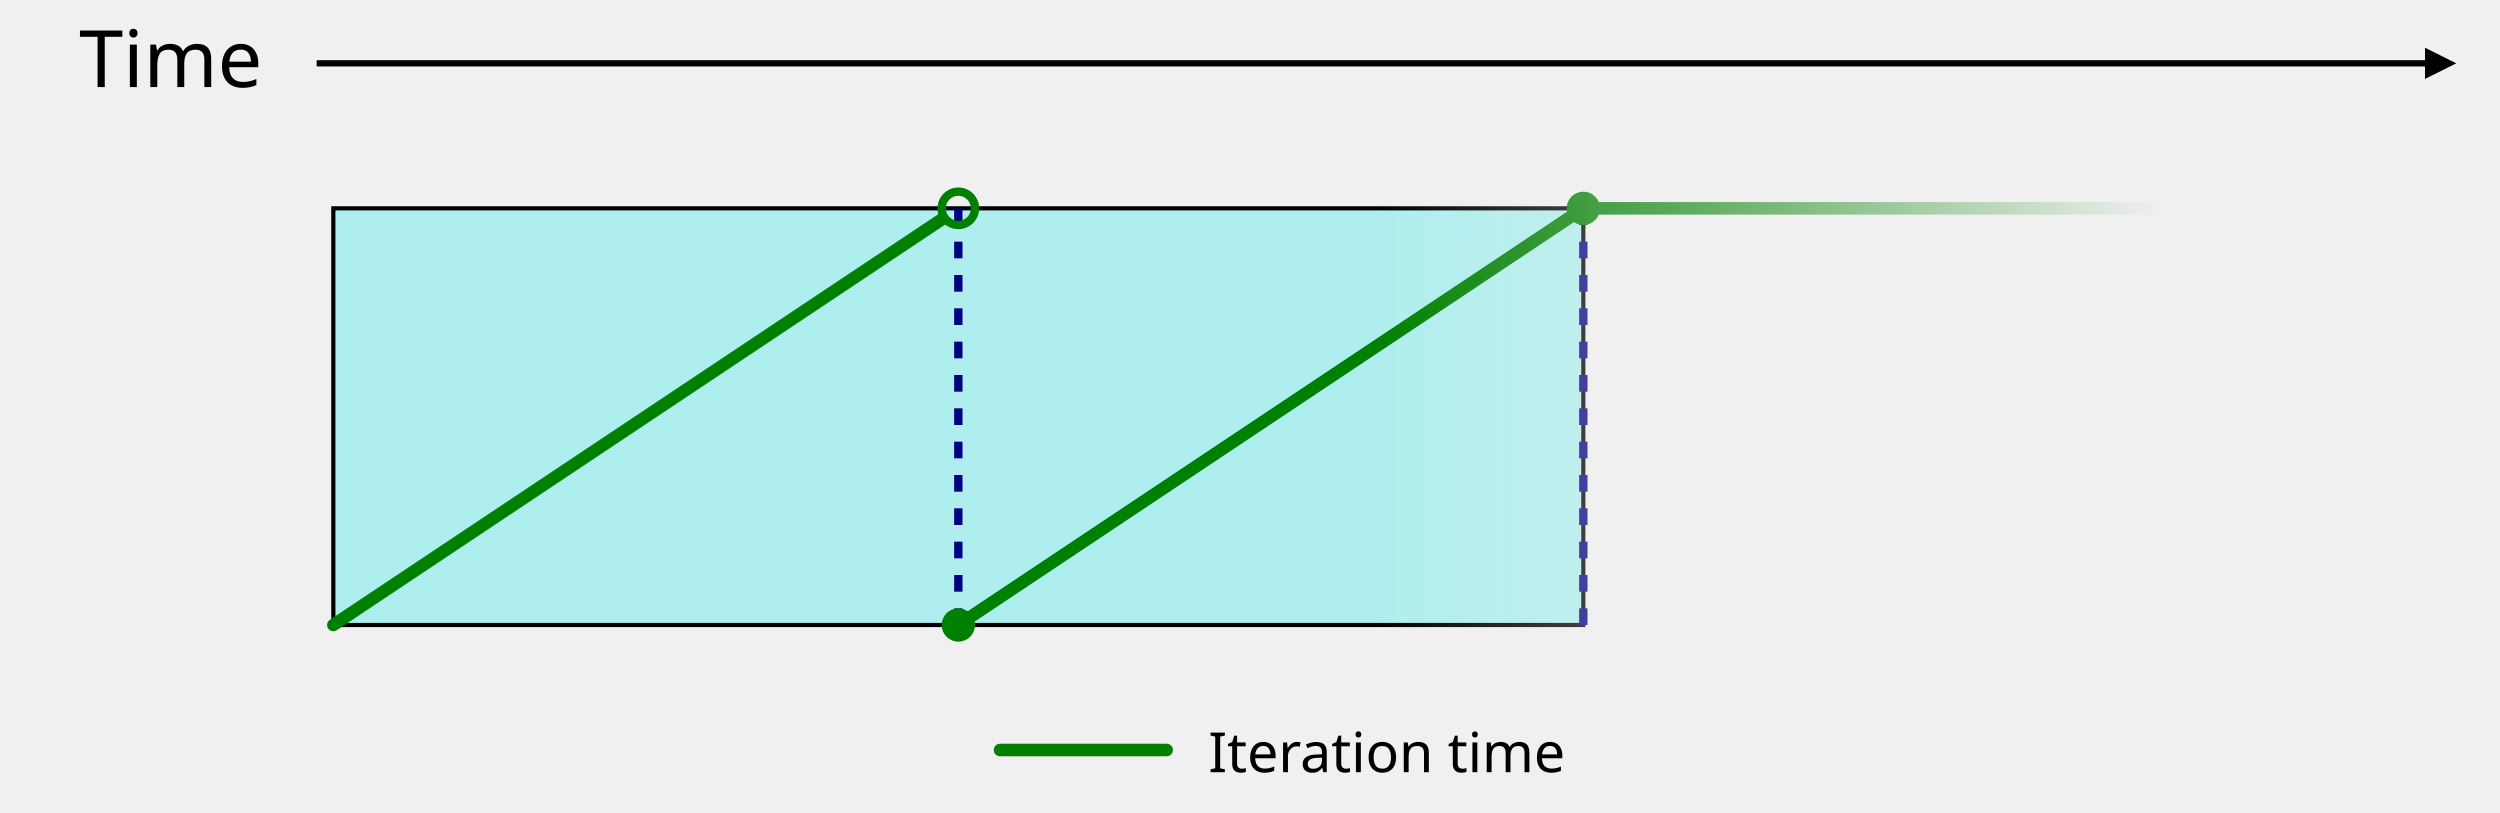
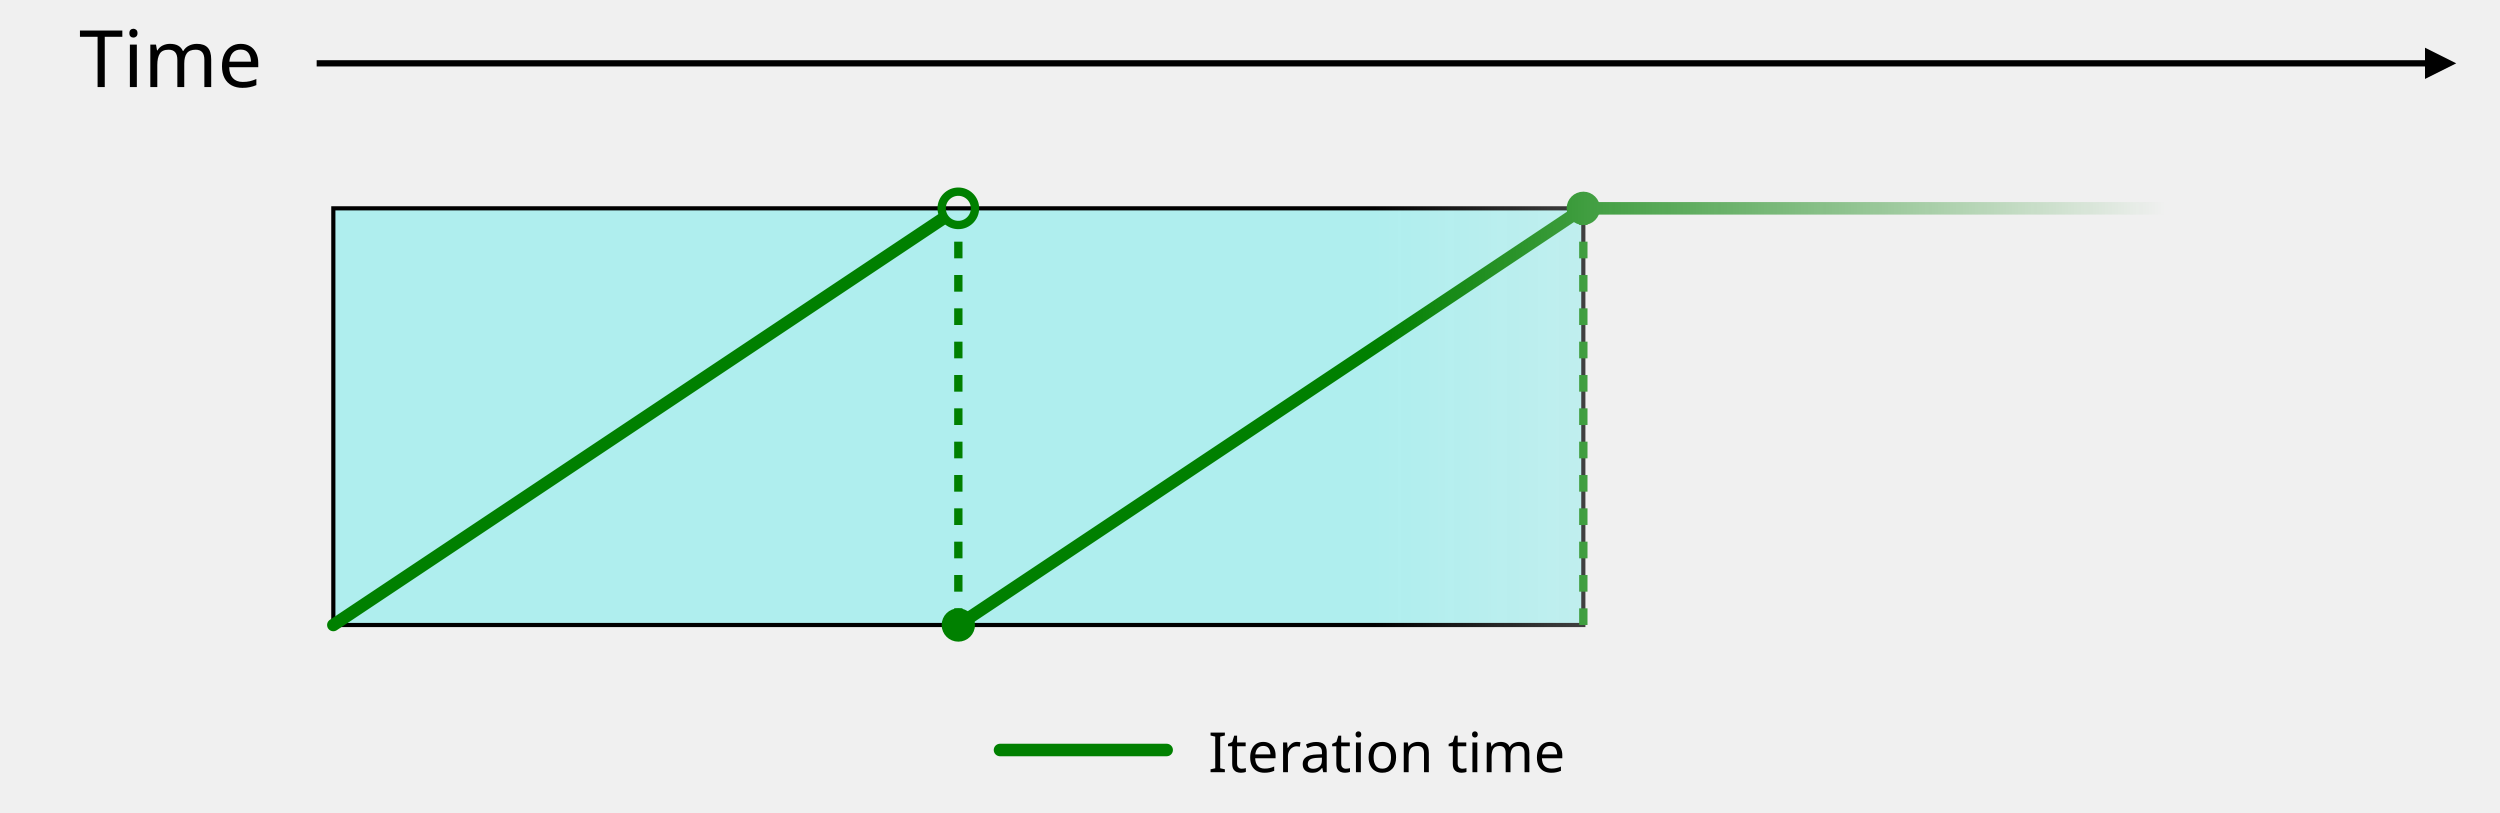
<svg xmlns="http://www.w3.org/2000/svg" width="100%" height="100%" viewBox="0 0 600 195">
  <defs>
    <style type="text/css">
    svg {
      font-size: 19px;
      font-family: sans-serif;
    }

    /*
     * Line work
     */
    .line, .arrowLine, .dottedArrow, .doubleArrowLine {
      stroke: black;
      stroke-width: 1.5;
      fill: none;
    }
    .arrowLine, .dottedArrow {
      marker-end: url(#arrow);
    }
    .dottedArrow {
      stroke-dasharray: 4 4;
      stroke-width: 2;
    }
    .doubleArrowLine {
      marker-start: url(#reverseArrow);
      marker-end: url(#arrow);
    }
    .bracket {
      stroke: black;
      stroke-width: 1.5;
      fill: none;
    }

    /*
     * Animation spans
     */
    .animatingSpan  {
      fill: paleturquoise;
      stroke: black;
    }
-     .groupRepeatBoundary, .animRepeatBoundary {
-       stroke-dasharray: 4 4;
-     }
-     .groupRepeatBoundary {
-       stroke: darkgreen;
-       stroke-width: 3;
-     }
-     .animRepeatBoundary {
-       stroke: navy;
-       stroke-width: 2;
-     }

    /*
     * Text labels
     */
    .legendText {
      font-size: 0.7em;
    }

    /*
     * Time values
     */
-     .iterationTime {
+     .iterationTime, .iterationTimeDotted {
      stroke: green;
      stroke-width: 3;
      fill: none;
      stroke-linecap: round;
      stroke-linejoin: round;
+     }
+     .iterationTimeDotted {
+       stroke-width: 2;
+       stroke-dasharray: 4 4;
+       stroke-linecap: butt;
    }
    .excludedPoint {
      fill: none;
      stroke: green;
      stroke-width: 2;
    }
    .includedPoint {
      fill: green;
      stroke: green;
      stroke-width: 2;
    }
    </style>
    <style type="text/css">
      .blackArrowHead {
        fill: black;
        stroke: none;
      }
    </style>
    <marker id="arrow" viewBox="0 -5 10 10" orient="auto" markerWidth="5" markerHeight="5">
      <path d="M0-5l10 5l-10 5z" class="blackArrowHead" />
    </marker>
    <mask id="fadeout" maskContentUnits="objectBoundingBox">
      <rect x="-0.05" y="-0.05" width="1.1" height="1.1" fill="url(#fadeoutGrad)" />
    </mask>
    <linearGradient id="fadeoutGrad">
      <stop offset="0" stop-color="white" stop-opacity="1" />
      <stop offset="0.5" stop-color="white" stop-opacity="1" />
      <stop offset="0.85" stop-color="white" stop-opacity="0" />
    </linearGradient>
  </defs>
  <g>
    <text x="1em" y="1.1em">Time</text>
    <line x1="4em" x2="97%" y1="0.8em" y2="0.8em" class="arrowLine" />
  </g>
  <g transform="translate(80 20)">
    <g mask="url(#fadeout)">
      <g transform="translate(0 30)">
        <rect width="300" height="100" class="animatingSpan" />
-         <path d="M150 0v100m150-100v100" class="animRepeatBoundary" />
      </g>
      <g transform="translate(0 130)">
-         <path d="M0 0l150-100m0 100l150-100h200" class="iterationTime" mask="url(#excludedEndPoints)" />
+         <g mask="url(#excludedEndPoints)">
+           <path d="M0 0l150-100m0 100l150-100h200" class="iterationTime" />
+           <path d="M150 -100v100m150-100v100" class="iterationTimeDotted" />
+         </g>
        <circle cx="150" cy="-100" r="4" class="excludedPoint" />
        <circle cx="150" cy="0" r="3" class="includedPoint" />
        <circle cx="300" cy="-100" r="3" class="includedPoint" />
        <mask id="excludedEndPoints">
          <rect x="-10" y="-110" width="520" height="120" fill="white" />
          <circle cx="150" cy="-100" r="4" fill="black" stroke="none" />
        </mask>
      </g>
    </g>
    <g transform="translate(160 160)">
      <path d="M0 0h40" class="iterationTime" />
      <text x="50px" y="0.4em" class="legendText">Iteration time</text>
    </g>
  </g>
</svg>
